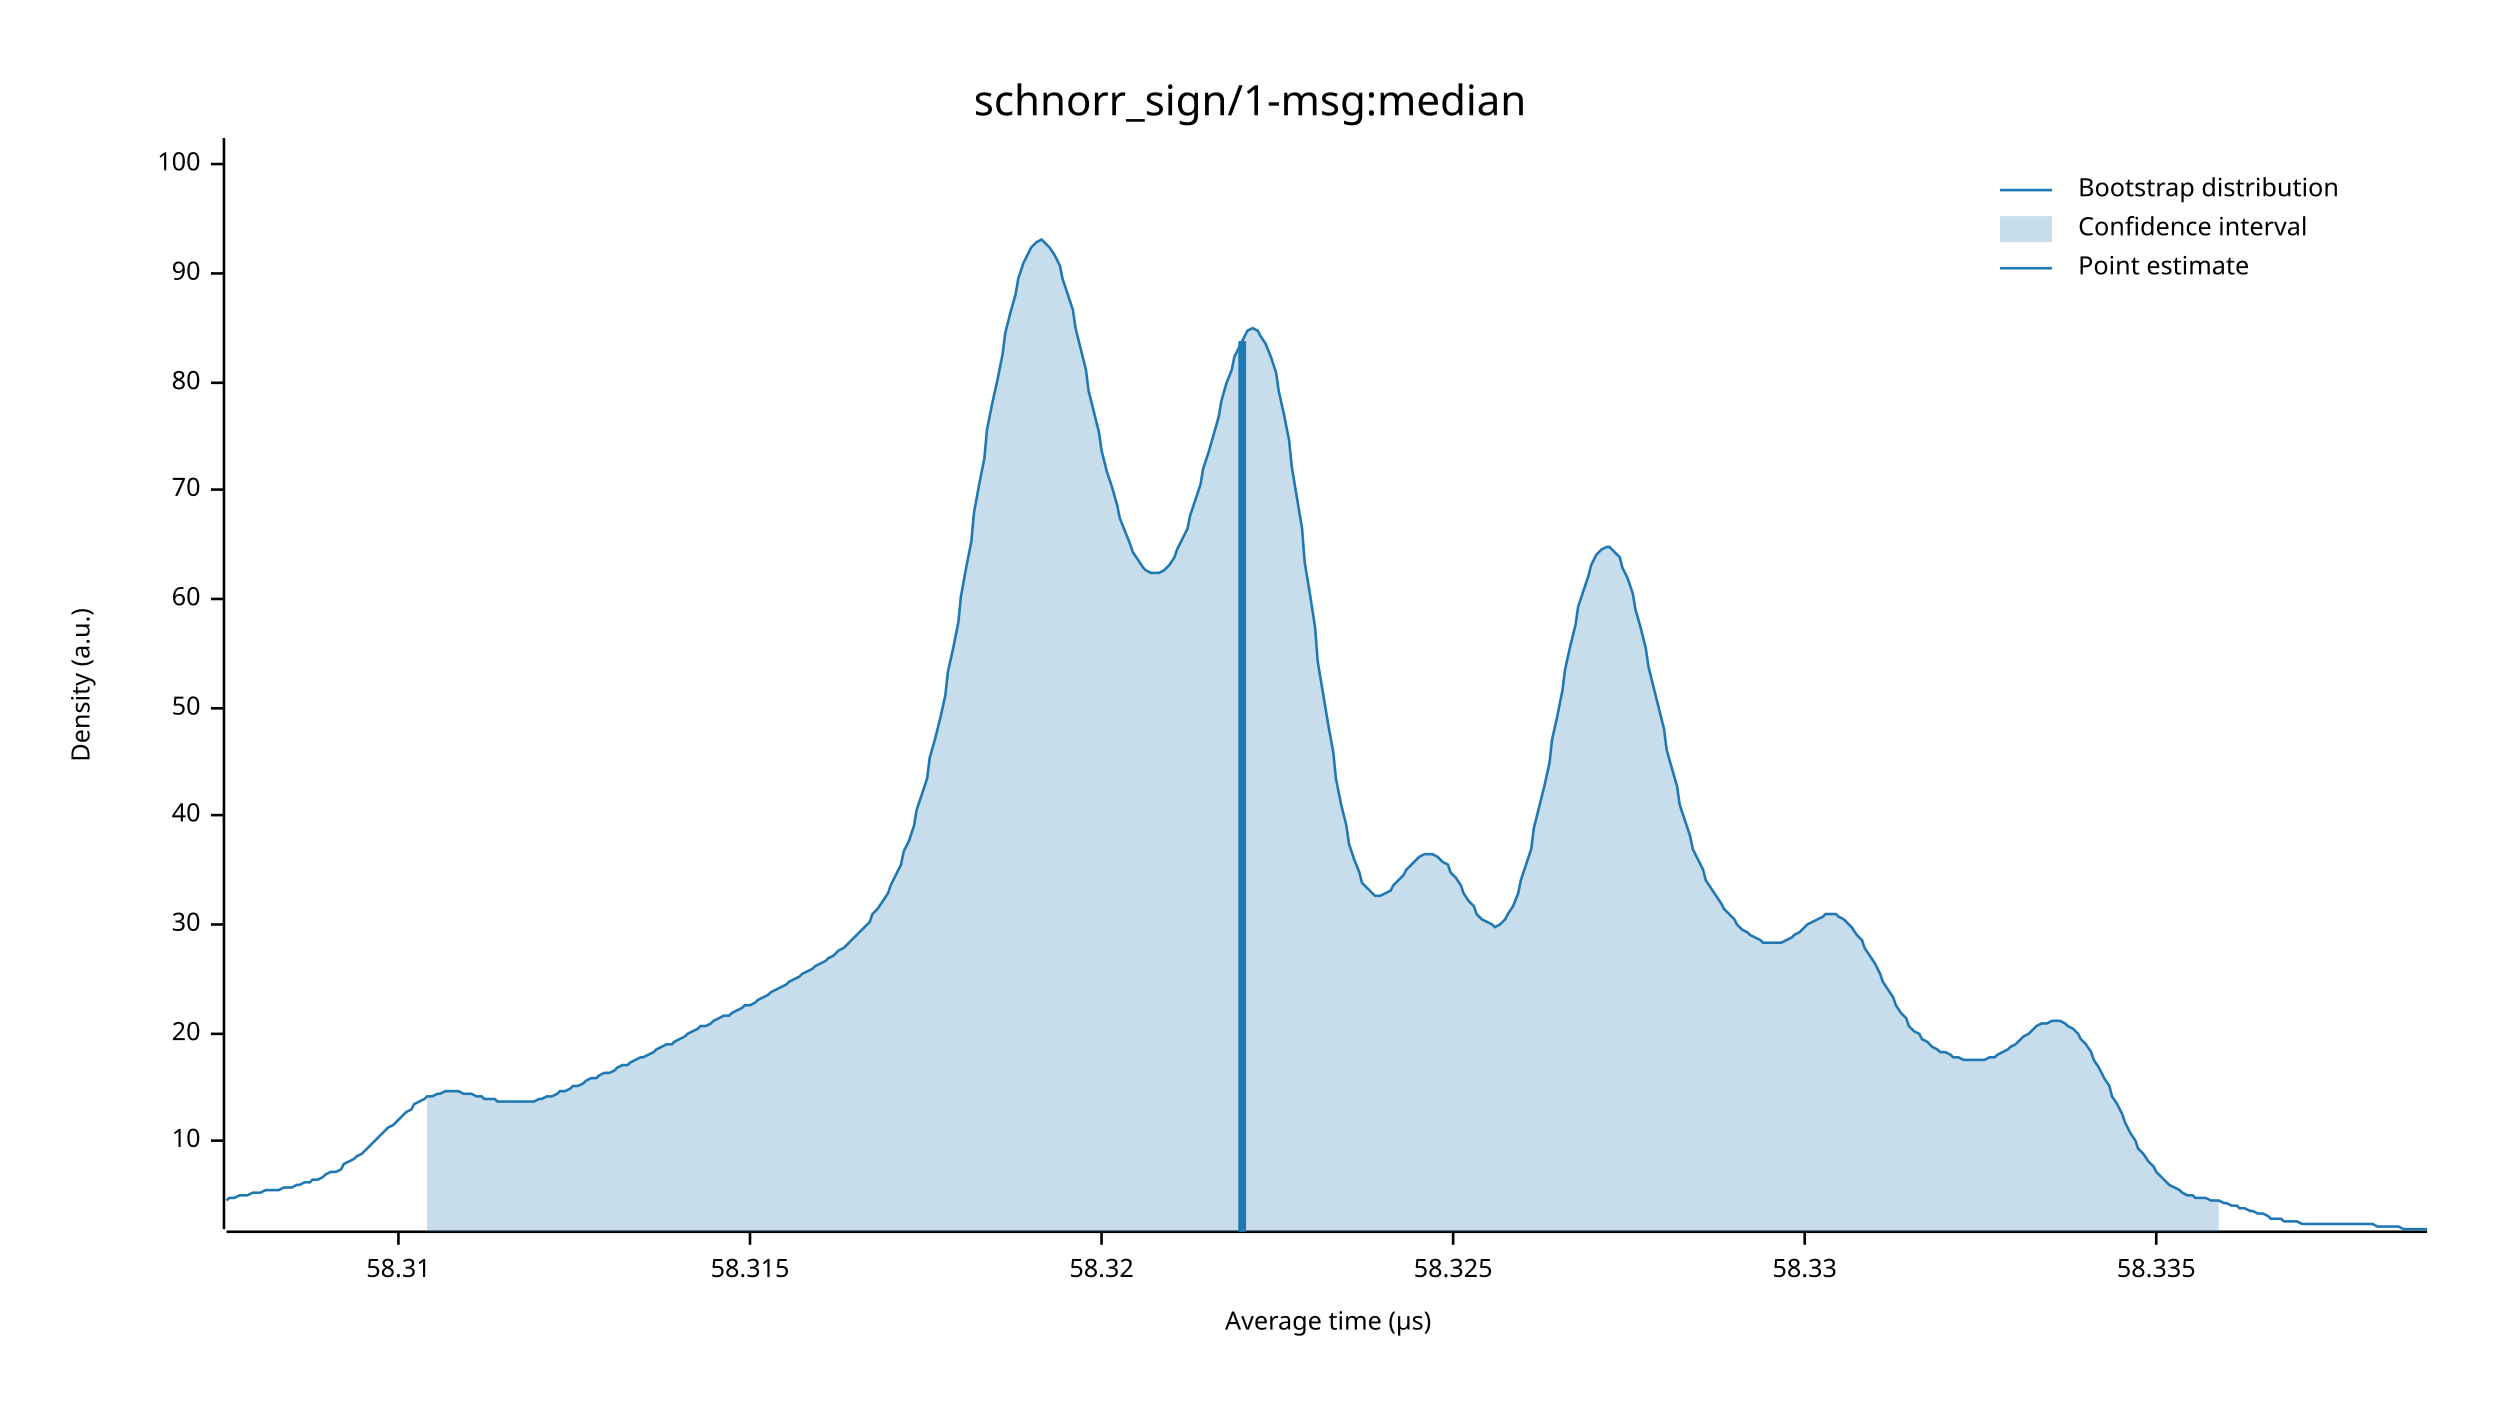
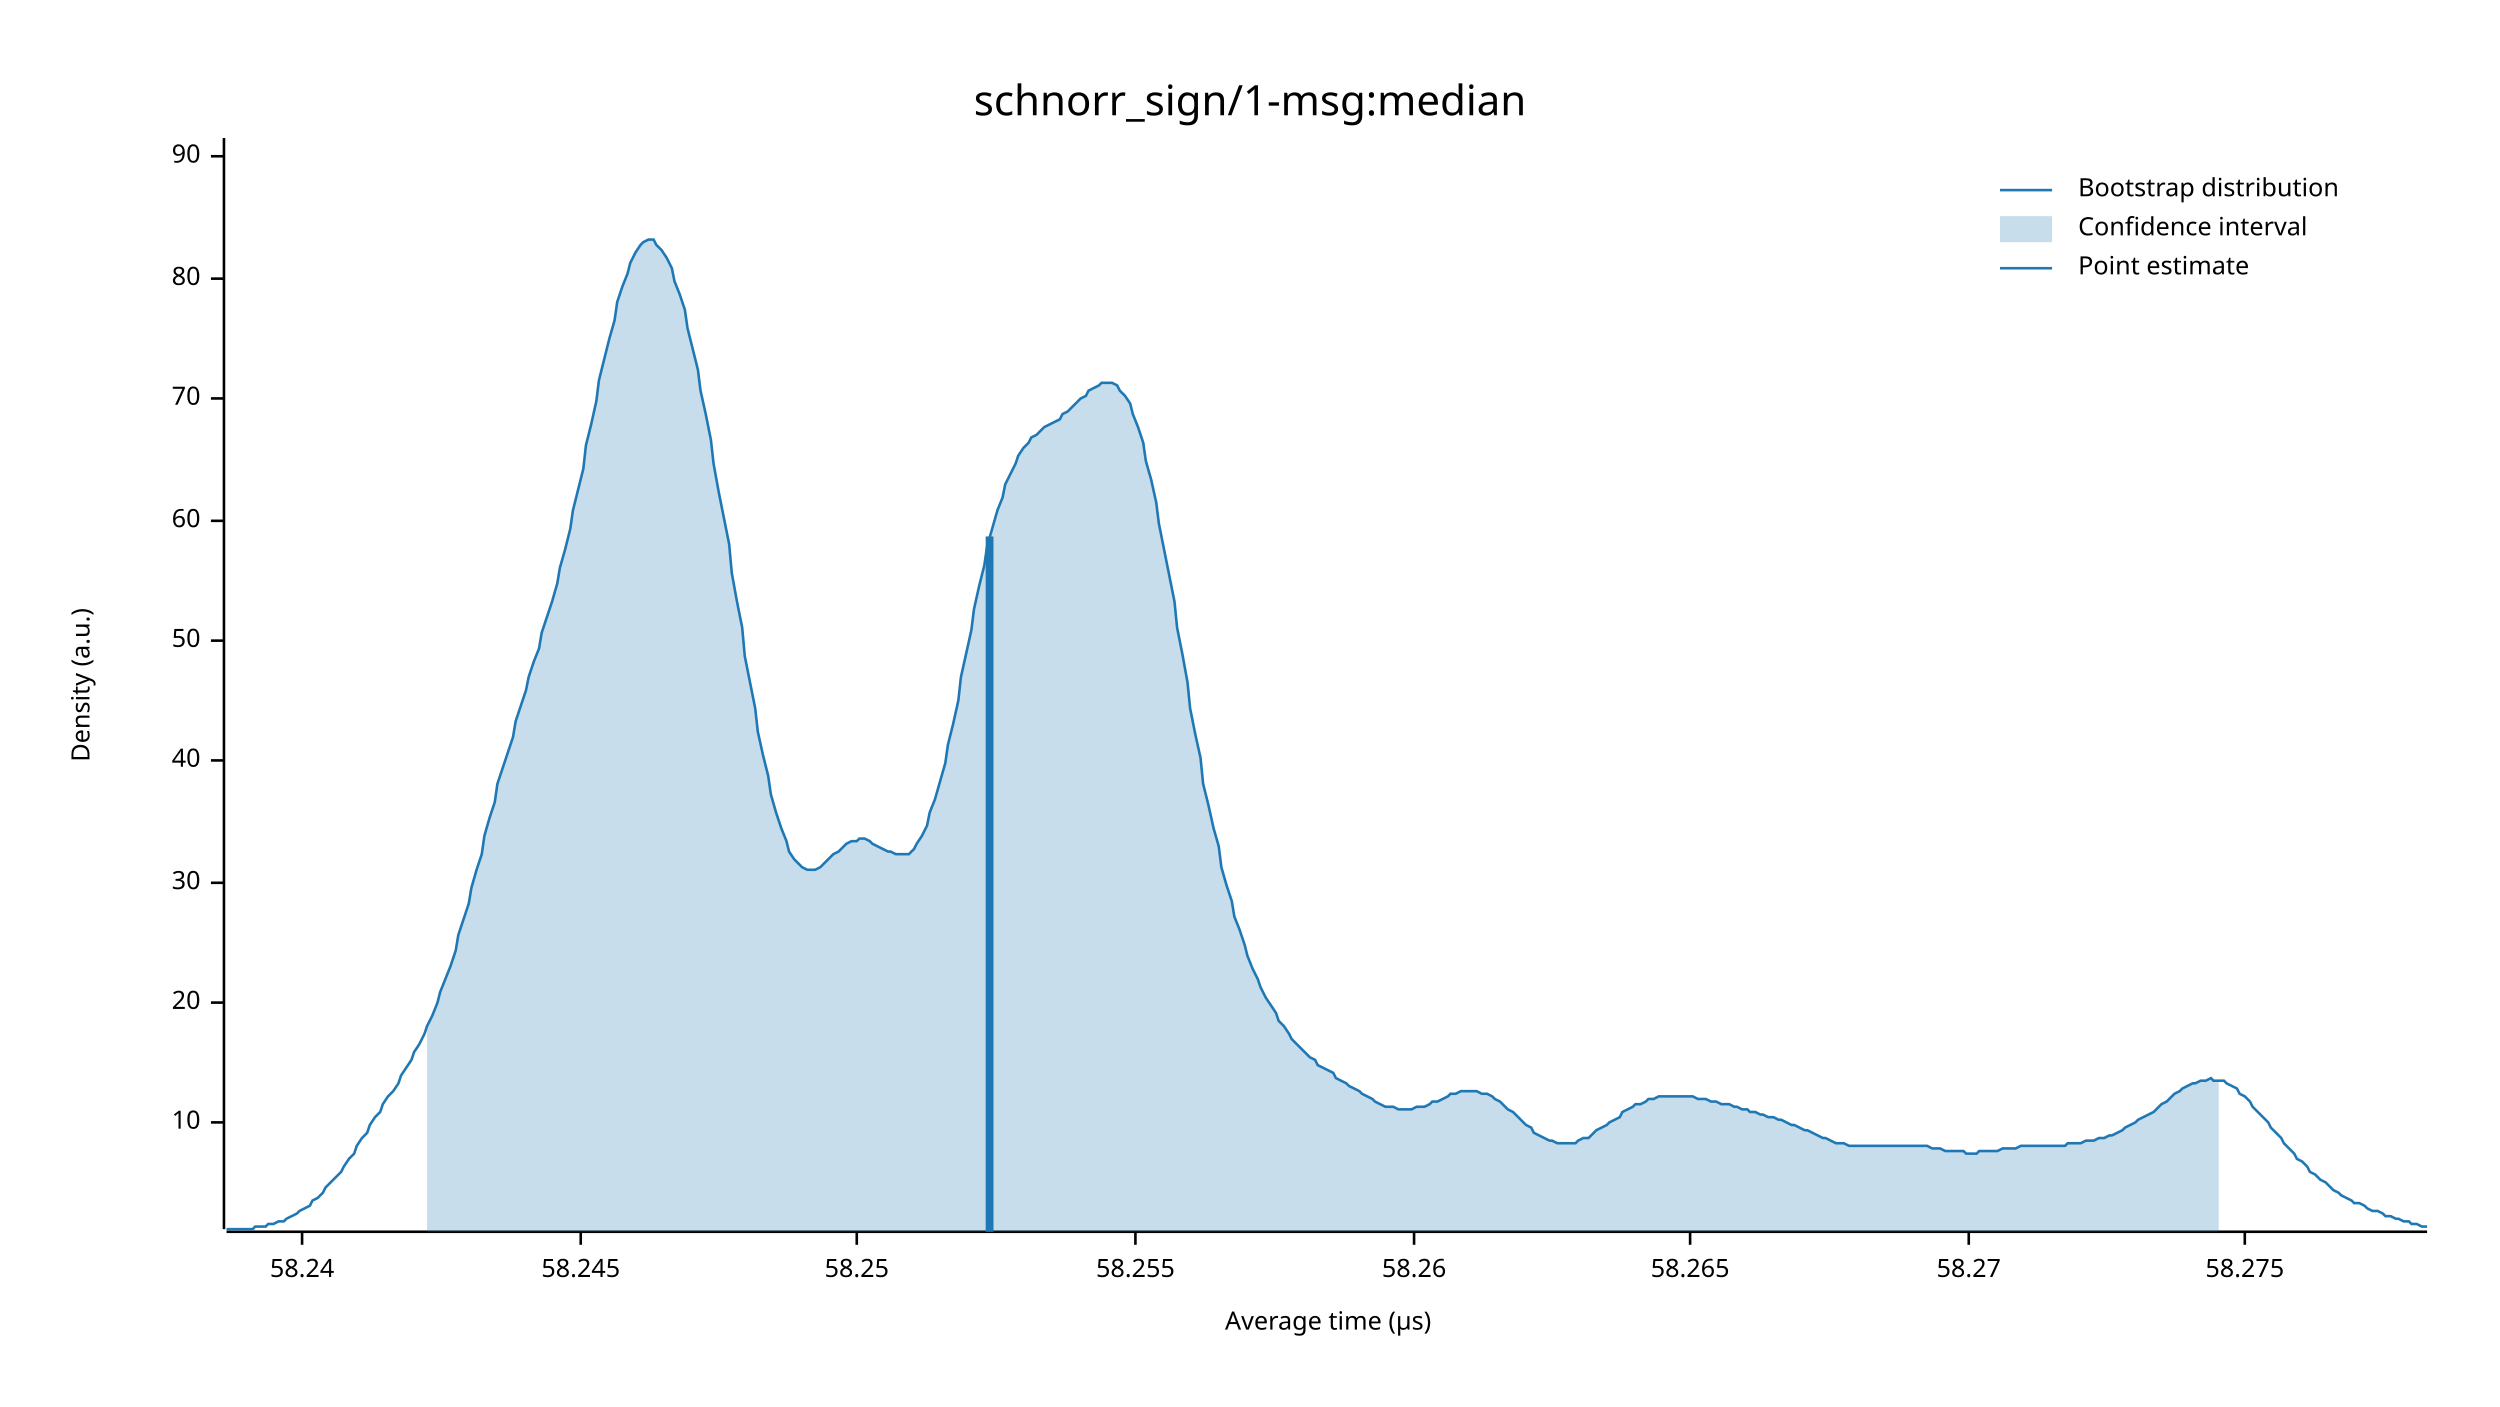
<svg xmlns="http://www.w3.org/2000/svg" width="960" height="540" viewBox="0 0 960 540">
  <text x="480" y="32" dy="0.76em" text-anchor="middle" font-family="sans-serif" font-size="16.129" opacity="1" fill="#000000">
schnorr_sign/1-msg:median
</text>
  <text x="27" y="263" dy="0.76em" text-anchor="middle" font-family="sans-serif" font-size="9.677" opacity="1" fill="#000000" transform="rotate(270, 27, 263)">
Density (a.u.)
</text>
  <text x="510" y="513" dy="-0.5ex" text-anchor="middle" font-family="sans-serif" font-size="9.677" opacity="1" fill="#000000">
Average time (µs)
</text>
  <polyline fill="none" opacity="1" stroke="#000000" stroke-width="1" points="86,53 86,472 " />
-   <text x="77" y="438" dy="0.5ex" text-anchor="end" font-family="sans-serif" font-size="9.677" opacity="1" fill="#000000">
+   <text x="77" y="431" dy="0.5ex" text-anchor="end" font-family="sans-serif" font-size="9.677" opacity="1" fill="#000000">
10
</text>
-   <polyline fill="none" opacity="1" stroke="#000000" stroke-width="1" points="81,438 86,438 " />
-   <text x="77" y="397" dy="0.5ex" text-anchor="end" font-family="sans-serif" font-size="9.677" opacity="1" fill="#000000">
+   <polyline fill="none" opacity="1" stroke="#000000" stroke-width="1" points="81,431 86,431 " />
+   <text x="77" y="385" dy="0.5ex" text-anchor="end" font-family="sans-serif" font-size="9.677" opacity="1" fill="#000000">
20
</text>
-   <polyline fill="none" opacity="1" stroke="#000000" stroke-width="1" points="81,397 86,397 " />
-   <text x="77" y="355" dy="0.5ex" text-anchor="end" font-family="sans-serif" font-size="9.677" opacity="1" fill="#000000">
+   <polyline fill="none" opacity="1" stroke="#000000" stroke-width="1" points="81,385 86,385 " />
+   <text x="77" y="339" dy="0.5ex" text-anchor="end" font-family="sans-serif" font-size="9.677" opacity="1" fill="#000000">
30
</text>
-   <polyline fill="none" opacity="1" stroke="#000000" stroke-width="1" points="81,355 86,355 " />
-   <text x="77" y="313" dy="0.5ex" text-anchor="end" font-family="sans-serif" font-size="9.677" opacity="1" fill="#000000">
+   <polyline fill="none" opacity="1" stroke="#000000" stroke-width="1" points="81,339 86,339 " />
+   <text x="77" y="292" dy="0.5ex" text-anchor="end" font-family="sans-serif" font-size="9.677" opacity="1" fill="#000000">
40
</text>
-   <polyline fill="none" opacity="1" stroke="#000000" stroke-width="1" points="81,313 86,313 " />
-   <text x="77" y="272" dy="0.5ex" text-anchor="end" font-family="sans-serif" font-size="9.677" opacity="1" fill="#000000">
+   <polyline fill="none" opacity="1" stroke="#000000" stroke-width="1" points="81,292 86,292 " />
+   <text x="77" y="246" dy="0.5ex" text-anchor="end" font-family="sans-serif" font-size="9.677" opacity="1" fill="#000000">
50
</text>
-   <polyline fill="none" opacity="1" stroke="#000000" stroke-width="1" points="81,272 86,272 " />
-   <text x="77" y="230" dy="0.5ex" text-anchor="end" font-family="sans-serif" font-size="9.677" opacity="1" fill="#000000">
+   <polyline fill="none" opacity="1" stroke="#000000" stroke-width="1" points="81,246 86,246 " />
+   <text x="77" y="200" dy="0.5ex" text-anchor="end" font-family="sans-serif" font-size="9.677" opacity="1" fill="#000000">
60
</text>
-   <polyline fill="none" opacity="1" stroke="#000000" stroke-width="1" points="81,230 86,230 " />
-   <text x="77" y="188" dy="0.5ex" text-anchor="end" font-family="sans-serif" font-size="9.677" opacity="1" fill="#000000">
+   <polyline fill="none" opacity="1" stroke="#000000" stroke-width="1" points="81,200 86,200 " />
+   <text x="77" y="153" dy="0.5ex" text-anchor="end" font-family="sans-serif" font-size="9.677" opacity="1" fill="#000000">
70
</text>
-   <polyline fill="none" opacity="1" stroke="#000000" stroke-width="1" points="81,188 86,188 " />
-   <text x="77" y="147" dy="0.5ex" text-anchor="end" font-family="sans-serif" font-size="9.677" opacity="1" fill="#000000">
+   <polyline fill="none" opacity="1" stroke="#000000" stroke-width="1" points="81,153 86,153 " />
+   <text x="77" y="107" dy="0.5ex" text-anchor="end" font-family="sans-serif" font-size="9.677" opacity="1" fill="#000000">
80
</text>
-   <polyline fill="none" opacity="1" stroke="#000000" stroke-width="1" points="81,147 86,147 " />
-   <text x="77" y="105" dy="0.5ex" text-anchor="end" font-family="sans-serif" font-size="9.677" opacity="1" fill="#000000">
+   <polyline fill="none" opacity="1" stroke="#000000" stroke-width="1" points="81,107 86,107 " />
+   <text x="77" y="60" dy="0.5ex" text-anchor="end" font-family="sans-serif" font-size="9.677" opacity="1" fill="#000000">
90
</text>
-   <polyline fill="none" opacity="1" stroke="#000000" stroke-width="1" points="81,105 86,105 " />
-   <text x="77" y="63" dy="0.5ex" text-anchor="end" font-family="sans-serif" font-size="9.677" opacity="1" fill="#000000">
- 100
+   <polyline fill="none" opacity="1" stroke="#000000" stroke-width="1" points="81,60 86,60 " />
+   <polyline fill="none" opacity="1" stroke="#000000" stroke-width="1" points="87,473 932,473 " />
+   <text x="116" y="483" dy="0.76em" text-anchor="middle" font-family="sans-serif" font-size="9.677" opacity="1" fill="#000000">
+ 58.24
</text>
-   <polyline fill="none" opacity="1" stroke="#000000" stroke-width="1" points="81,63 86,63 " />
-   <polyline fill="none" opacity="1" stroke="#000000" stroke-width="1" points="87,473 932,473 " />
-   <text x="153" y="483" dy="0.76em" text-anchor="middle" font-family="sans-serif" font-size="9.677" opacity="1" fill="#000000">
- 58.31
+   <polyline fill="none" opacity="1" stroke="#000000" stroke-width="1" points="116,473 116,478 " />
+   <text x="223" y="483" dy="0.76em" text-anchor="middle" font-family="sans-serif" font-size="9.677" opacity="1" fill="#000000">
+ 58.245
</text>
-   <polyline fill="none" opacity="1" stroke="#000000" stroke-width="1" points="153,473 153,478 " />
-   <text x="288" y="483" dy="0.76em" text-anchor="middle" font-family="sans-serif" font-size="9.677" opacity="1" fill="#000000">
- 58.315
+   <polyline fill="none" opacity="1" stroke="#000000" stroke-width="1" points="223,473 223,478 " />
+   <text x="329" y="483" dy="0.76em" text-anchor="middle" font-family="sans-serif" font-size="9.677" opacity="1" fill="#000000">
+ 58.25
</text>
-   <polyline fill="none" opacity="1" stroke="#000000" stroke-width="1" points="288,473 288,478 " />
-   <text x="423" y="483" dy="0.76em" text-anchor="middle" font-family="sans-serif" font-size="9.677" opacity="1" fill="#000000">
- 58.32
+   <polyline fill="none" opacity="1" stroke="#000000" stroke-width="1" points="329,473 329,478 " />
+   <text x="436" y="483" dy="0.76em" text-anchor="middle" font-family="sans-serif" font-size="9.677" opacity="1" fill="#000000">
+ 58.255
</text>
-   <polyline fill="none" opacity="1" stroke="#000000" stroke-width="1" points="423,473 423,478 " />
-   <text x="558" y="483" dy="0.76em" text-anchor="middle" font-family="sans-serif" font-size="9.677" opacity="1" fill="#000000">
- 58.325
+   <polyline fill="none" opacity="1" stroke="#000000" stroke-width="1" points="436,473 436,478 " />
+   <text x="543" y="483" dy="0.76em" text-anchor="middle" font-family="sans-serif" font-size="9.677" opacity="1" fill="#000000">
+ 58.26
</text>
-   <polyline fill="none" opacity="1" stroke="#000000" stroke-width="1" points="558,473 558,478 " />
-   <text x="693" y="483" dy="0.76em" text-anchor="middle" font-family="sans-serif" font-size="9.677" opacity="1" fill="#000000">
- 58.33
+   <polyline fill="none" opacity="1" stroke="#000000" stroke-width="1" points="543,473 543,478 " />
+   <text x="649" y="483" dy="0.76em" text-anchor="middle" font-family="sans-serif" font-size="9.677" opacity="1" fill="#000000">
+ 58.265
</text>
-   <polyline fill="none" opacity="1" stroke="#000000" stroke-width="1" points="693,473 693,478 " />
-   <text x="828" y="483" dy="0.76em" text-anchor="middle" font-family="sans-serif" font-size="9.677" opacity="1" fill="#000000">
- 58.335
+   <polyline fill="none" opacity="1" stroke="#000000" stroke-width="1" points="649,473 649,478 " />
+   <text x="756" y="483" dy="0.76em" text-anchor="middle" font-family="sans-serif" font-size="9.677" opacity="1" fill="#000000">
+ 58.27
</text>
-   <polyline fill="none" opacity="1" stroke="#000000" stroke-width="1" points="828,473 828,478 " />
-   <polyline fill="none" opacity="1" stroke="#1F78B4" stroke-width="1" points="87,461 88,460 90,460 92,459 93,459 95,459 97,458 98,458 100,458 102,457 103,457 105,457 107,457 109,456 110,456 112,456 114,455 115,455 117,454 119,454 120,453 122,453 124,452 125,451 127,450 129,450 131,449 132,447 134,446 136,445 137,444 139,443 141,441 142,440 144,438 146,436 147,435 149,433 151,432 153,430 154,429 156,427 158,426 159,424 161,423 163,422 164,421 166,421 168,420 169,420 171,419 173,419 175,419 176,419 178,420 180,420 181,420 183,421 185,421 186,422 188,422 190,422 191,423 193,423 195,423 197,423 198,423 200,423 202,423 203,423 205,423 207,422 208,422 210,421 212,421 214,420 215,419 217,419 219,418 220,417 222,417 224,416 225,415 227,414 229,414 230,413 232,412 234,412 236,411 237,410 239,409 241,409 242,408 244,407 246,406 247,406 249,405 251,404 252,403 254,402 256,401 258,401 259,400 261,399 263,398 264,397 266,396 268,395 269,394 271,394 273,393 274,392 276,391 278,390 280,390 281,389 283,388 285,387 286,386 288,386 290,385 291,384 293,383 295,382 296,381 298,380 300,379 302,378 303,377 305,376 307,375 308,374 310,373 312,372 313,371 315,370 317,369 318,368 320,367 322,365 324,364 325,363 327,361 329,359 330,358 332,356 334,354 335,351 337,349 339,346 341,343 342,340 344,336 346,332 347,327 349,323 351,317 352,311 354,305 356,299 357,291 359,284 361,276 363,267 364,258 366,249 368,239 369,229 371,218 373,208 374,197 376,186 378,176 379,165 381,155 383,146 385,136 386,128 388,120 390,113 391,107 393,101 395,97 396,95 398,93 400,92 401,93 403,95 405,98 407,102 408,107 410,113 412,119 413,126 415,134 417,142 418,150 420,158 422,166 423,173 425,181 427,187 429,194 430,199 432,204 434,209 435,212 437,215 439,218 440,219 442,220 444,220 445,220 447,219 449,217 451,214 452,211 454,207 456,203 457,198 459,192 461,186 462,180 464,174 466,167 468,160 469,154 471,147 473,142 474,137 476,133 478,129 479,127 481,126 483,127 484,129 486,132 488,137 490,143 491,150 493,159 495,169 496,179 498,191 500,203 501,216 503,228 505,241 506,254 508,266 510,278 512,289 513,299 515,309 517,317 518,324 520,330 522,335 523,339 525,341 527,343 528,344 530,344 532,343 534,342 535,340 537,338 539,336 540,334 542,332 544,330 545,329 547,328 549,328 550,328 552,329 554,331 556,332 557,335 559,337 561,340 562,343 564,346 566,348 567,351 569,353 571,354 573,355 574,356 576,355 578,353 579,351 581,348 583,343 584,338 586,332 588,326 589,318 591,310 593,302 595,293 596,284 598,275 600,265 601,257 603,248 605,240 606,233 608,227 610,221 611,217 613,213 615,211 617,210 618,210 620,212 622,214 623,218 625,222 627,228 628,234 630,241 632,249 633,256 635,264 637,272 639,280 640,288 642,295 644,302 645,309 647,315 649,321 650,326 652,330 654,334 655,338 657,341 659,344 661,347 662,349 664,351 666,353 667,355 669,357 671,358 672,359 674,360 676,361 677,362 679,362 681,362 683,362 684,362 686,361 688,360 689,359 691,358 693,356 694,355 696,354 698,353 700,352 701,351 703,351 705,351 706,352 708,353 710,355 711,356 713,359 715,361 716,364 718,367 720,370 722,374 723,377 725,380 727,383 728,386 730,389 732,391 733,394 735,396 737,397 738,399 740,400 742,402 744,403 745,404 747,404 749,405 750,406 752,406 754,407 755,407 757,407 759,407 760,407 762,407 764,406 766,406 767,405 769,404 771,403 772,402 774,401 776,399 777,398 779,397 781,395 782,394 784,393 786,393 788,392 789,392 791,392 793,393 794,394 796,395 798,397 799,399 801,401 803,404 804,407 806,410 808,414 810,417 811,421 813,424 815,428 816,431 818,435 820,438 821,441 823,443 825,446 827,448 828,450 830,452 832,454 833,455 835,456 837,457 838,458 840,459 842,459 843,460 845,460 847,460 849,461 850,461 852,461 854,462 855,462 857,463 859,463 860,464 862,464 864,465 865,465 867,466 869,466 871,467 872,468 874,468 876,468 877,469 879,469 881,469 882,469 884,470 886,470 887,470 889,470 891,470 893,470 894,470 896,470 898,470 899,470 901,470 903,470 904,470 906,470 908,470 909,470 911,470 913,471 915,471 916,471 918,471 920,471 921,471 923,472 925,472 926,472 928,472 930,472 932,472 " />
-   <polygon opacity="0.25" fill="#1F78B4" points="164,421 166,421 168,420 169,420 171,419 173,419 175,419 176,419 178,420 180,420 181,420 183,421 185,421 186,422 188,422 190,422 191,423 193,423 195,423 197,423 198,423 200,423 202,423 203,423 205,423 207,422 208,422 210,421 212,421 214,420 215,419 217,419 219,418 220,417 222,417 224,416 225,415 227,414 229,414 230,413 232,412 234,412 236,411 237,410 239,409 241,409 242,408 244,407 246,406 247,406 249,405 251,404 252,403 254,402 256,401 258,401 259,400 261,399 263,398 264,397 266,396 268,395 269,394 271,394 273,393 274,392 276,391 278,390 280,390 281,389 283,388 285,387 286,386 288,386 290,385 291,384 293,383 295,382 296,381 298,380 300,379 302,378 303,377 305,376 307,375 308,374 310,373 312,372 313,371 315,370 317,369 318,368 320,367 322,365 324,364 325,363 327,361 329,359 330,358 332,356 334,354 335,351 337,349 339,346 341,343 342,340 344,336 346,332 347,327 349,323 351,317 352,311 354,305 356,299 357,291 359,284 361,276 363,267 364,258 366,249 368,239 369,229 371,218 373,208 374,197 376,186 378,176 379,165 381,155 383,146 385,136 386,128 388,120 390,113 391,107 393,101 395,97 396,95 398,93 400,92 401,93 403,95 405,98 407,102 408,107 410,113 412,119 413,126 415,134 417,142 418,150 420,158 422,166 423,173 425,181 427,187 429,194 430,199 432,204 434,209 435,212 437,215 439,218 440,219 442,220 444,220 445,220 447,219 449,217 451,214 452,211 454,207 456,203 457,198 459,192 461,186 462,180 464,174 466,167 468,160 469,154 471,147 473,142 474,137 476,133 478,129 479,127 481,126 483,127 484,129 486,132 488,137 490,143 491,150 493,159 495,169 496,179 498,191 500,203 501,216 503,228 505,241 506,254 508,266 510,278 512,289 513,299 515,309 517,317 518,324 520,330 522,335 523,339 525,341 527,343 528,344 530,344 532,343 534,342 535,340 537,338 539,336 540,334 542,332 544,330 545,329 547,328 549,328 550,328 552,329 554,331 556,332 557,335 559,337 561,340 562,343 564,346 566,348 567,351 569,353 571,354 573,355 574,356 576,355 578,353 579,351 581,348 583,343 584,338 586,332 588,326 589,318 591,310 593,302 595,293 596,284 598,275 600,265 601,257 603,248 605,240 606,233 608,227 610,221 611,217 613,213 615,211 617,210 618,210 620,212 622,214 623,218 625,222 627,228 628,234 630,241 632,249 633,256 635,264 637,272 639,280 640,288 642,295 644,302 645,309 647,315 649,321 650,326 652,330 654,334 655,338 657,341 659,344 661,347 662,349 664,351 666,353 667,355 669,357 671,358 672,359 674,360 676,361 677,362 679,362 681,362 683,362 684,362 686,361 688,360 689,359 691,358 693,356 694,355 696,354 698,353 700,352 701,351 703,351 705,351 706,352 708,353 710,355 711,356 713,359 715,361 716,364 718,367 720,370 722,374 723,377 725,380 727,383 728,386 730,389 732,391 733,394 735,396 737,397 738,399 740,400 742,402 744,403 745,404 747,404 749,405 750,406 752,406 754,407 755,407 757,407 759,407 760,407 762,407 764,406 766,406 767,405 769,404 771,403 772,402 774,401 776,399 777,398 779,397 781,395 782,394 784,393 786,393 788,392 789,392 791,392 793,393 794,394 796,395 798,397 799,399 801,401 803,404 804,407 806,410 808,414 810,417 811,421 813,424 815,428 816,431 818,435 820,438 821,441 823,443 825,446 827,448 828,450 830,452 832,454 833,455 835,456 837,457 838,458 840,459 842,459 843,460 845,460 847,460 849,461 850,461 852,461 852,473 164,473 " />
-   <polyline fill="none" opacity="1" stroke="#1F78B4" stroke-width="3" points="477,473 477,131 " />
+   <polyline fill="none" opacity="1" stroke="#000000" stroke-width="1" points="756,473 756,478 " />
+   <text x="862" y="483" dy="0.76em" text-anchor="middle" font-family="sans-serif" font-size="9.677" opacity="1" fill="#000000">
+ 58.275
+ </text>
+   <polyline fill="none" opacity="1" stroke="#000000" stroke-width="1" points="862,473 862,478 " />
+   <polyline fill="none" opacity="1" stroke="#1F78B4" stroke-width="1" points="87,472 88,472 90,472 92,472 93,472 95,472 97,472 98,471 100,471 102,471 103,470 105,470 107,469 109,469 110,468 112,467 114,466 115,465 117,464 119,463 120,461 122,460 124,458 125,456 127,454 129,452 131,450 132,448 134,445 136,443 137,440 139,437 141,435 142,432 144,429 146,427 147,424 149,421 151,419 153,416 154,413 156,410 158,407 159,404 161,401 163,397 164,394 166,390 168,385 169,381 171,376 173,371 175,365 176,359 178,353 180,347 181,341 183,334 185,328 186,321 188,314 190,308 191,301 193,295 195,289 197,283 198,277 200,271 202,265 203,260 205,254 207,249 208,243 210,237 212,231 214,224 215,218 217,211 219,203 220,196 222,188 224,180 225,171 227,163 229,154 230,146 232,138 234,130 236,123 237,116 239,110 241,105 242,101 244,97 246,94 247,93 249,92 251,92 252,94 254,96 256,99 258,103 259,108 261,113 263,119 264,126 266,134 268,142 269,150 271,159 273,169 274,178 276,189 278,199 280,209 281,220 283,231 285,241 286,252 288,262 290,272 291,281 293,290 295,298 296,305 298,312 300,318 302,323 303,327 305,330 307,332 308,333 310,334 312,334 313,334 315,333 317,331 318,330 320,328 322,327 324,325 325,324 327,323 329,323 330,322 332,322 334,323 335,324 337,325 339,326 341,327 342,327 344,328 346,328 347,328 349,328 351,326 352,324 354,321 356,317 357,312 359,307 361,300 363,293 364,286 366,278 368,269 369,260 371,251 373,242 374,234 376,225 378,217 379,210 381,203 383,196 385,191 386,186 388,182 390,178 391,175 393,172 395,170 396,168 398,167 400,165 401,164 403,163 405,162 407,161 408,159 410,158 412,156 413,155 415,153 417,152 418,150 420,149 422,148 423,147 425,147 427,147 429,148 430,150 432,152 434,155 435,159 437,164 439,170 440,177 442,184 444,193 445,201 447,211 449,221 451,231 452,241 454,251 456,262 457,272 459,282 461,291 462,301 464,309 466,318 468,325 469,333 471,340 473,346 474,352 476,357 478,363 479,367 481,372 483,376 484,379 486,383 488,386 490,389 491,392 493,394 495,397 496,399 498,401 500,403 501,404 503,406 505,407 506,409 508,410 510,411 512,412 513,414 515,415 517,416 518,417 520,418 522,419 523,420 525,421 527,422 528,423 530,424 532,425 534,425 535,425 537,426 539,426 540,426 542,426 544,425 545,425 547,425 549,424 550,423 552,423 554,422 556,421 557,420 559,420 561,419 562,419 564,419 566,419 567,419 569,420 571,420 573,421 574,422 576,423 578,425 579,426 581,427 583,429 584,430 586,432 588,433 589,435 591,436 593,437 595,438 596,438 598,439 600,439 601,439 603,439 605,439 606,438 608,437 610,437 611,436 613,434 615,433 617,432 618,431 620,430 622,429 623,427 625,426 627,425 628,424 630,424 632,423 633,422 635,422 637,421 639,421 640,421 642,421 644,421 645,421 647,421 649,421 650,421 652,422 654,422 655,422 657,423 659,423 661,424 662,424 664,424 666,425 667,425 669,426 671,426 672,427 674,427 676,428 677,428 679,429 681,429 683,430 684,430 686,431 688,432 689,432 691,433 693,434 694,434 696,435 698,436 700,437 701,437 703,438 705,439 706,439 708,439 710,440 711,440 713,440 715,440 716,440 718,440 720,440 722,440 723,440 725,440 727,440 728,440 730,440 732,440 733,440 735,440 737,440 738,440 740,440 742,441 744,441 745,441 747,442 749,442 750,442 752,442 754,442 755,443 757,443 759,443 760,442 762,442 764,442 766,442 767,442 769,441 771,441 772,441 774,441 776,440 777,440 779,440 781,440 782,440 784,440 786,440 788,440 789,440 791,440 793,440 794,439 796,439 798,439 799,439 801,438 803,438 804,438 806,437 808,437 810,436 811,436 813,435 815,434 816,433 818,432 820,431 821,430 823,429 825,428 827,427 828,426 830,424 832,423 833,422 835,420 837,419 838,418 840,417 842,416 843,416 845,415 847,415 849,414 850,415 852,415 854,415 855,416 857,417 859,418 860,420 862,421 864,423 865,425 867,427 869,429 871,431 872,433 874,435 876,437 877,439 879,441 881,443 882,445 884,446 886,448 887,450 889,451 891,453 893,454 894,455 896,457 898,458 899,459 901,460 903,461 904,462 906,462 908,463 909,464 911,465 913,465 915,466 916,467 918,467 920,468 921,468 923,469 925,469 926,470 928,470 930,471 932,471 " />
+   <polygon opacity="0.25" fill="#1F78B4" points="164,394 166,390 168,385 169,381 171,376 173,371 175,365 176,359 178,353 180,347 181,341 183,334 185,328 186,321 188,314 190,308 191,301 193,295 195,289 197,283 198,277 200,271 202,265 203,260 205,254 207,249 208,243 210,237 212,231 214,224 215,218 217,211 219,203 220,196 222,188 224,180 225,171 227,163 229,154 230,146 232,138 234,130 236,123 237,116 239,110 241,105 242,101 244,97 246,94 247,93 249,92 251,92 252,94 254,96 256,99 258,103 259,108 261,113 263,119 264,126 266,134 268,142 269,150 271,159 273,169 274,178 276,189 278,199 280,209 281,220 283,231 285,241 286,252 288,262 290,272 291,281 293,290 295,298 296,305 298,312 300,318 302,323 303,327 305,330 307,332 308,333 310,334 312,334 313,334 315,333 317,331 318,330 320,328 322,327 324,325 325,324 327,323 329,323 330,322 332,322 334,323 335,324 337,325 339,326 341,327 342,327 344,328 346,328 347,328 349,328 351,326 352,324 354,321 356,317 357,312 359,307 361,300 363,293 364,286 366,278 368,269 369,260 371,251 373,242 374,234 376,225 378,217 379,210 381,203 383,196 385,191 386,186 388,182 390,178 391,175 393,172 395,170 396,168 398,167 400,165 401,164 403,163 405,162 407,161 408,159 410,158 412,156 413,155 415,153 417,152 418,150 420,149 422,148 423,147 425,147 427,147 429,148 430,150 432,152 434,155 435,159 437,164 439,170 440,177 442,184 444,193 445,201 447,211 449,221 451,231 452,241 454,251 456,262 457,272 459,282 461,291 462,301 464,309 466,318 468,325 469,333 471,340 473,346 474,352 476,357 478,363 479,367 481,372 483,376 484,379 486,383 488,386 490,389 491,392 493,394 495,397 496,399 498,401 500,403 501,404 503,406 505,407 506,409 508,410 510,411 512,412 513,414 515,415 517,416 518,417 520,418 522,419 523,420 525,421 527,422 528,423 530,424 532,425 534,425 535,425 537,426 539,426 540,426 542,426 544,425 545,425 547,425 549,424 550,423 552,423 554,422 556,421 557,420 559,420 561,419 562,419 564,419 566,419 567,419 569,420 571,420 573,421 574,422 576,423 578,425 579,426 581,427 583,429 584,430 586,432 588,433 589,435 591,436 593,437 595,438 596,438 598,439 600,439 601,439 603,439 605,439 606,438 608,437 610,437 611,436 613,434 615,433 617,432 618,431 620,430 622,429 623,427 625,426 627,425 628,424 630,424 632,423 633,422 635,422 637,421 639,421 640,421 642,421 644,421 645,421 647,421 649,421 650,421 652,422 654,422 655,422 657,423 659,423 661,424 662,424 664,424 666,425 667,425 669,426 671,426 672,427 674,427 676,428 677,428 679,429 681,429 683,430 684,430 686,431 688,432 689,432 691,433 693,434 694,434 696,435 698,436 700,437 701,437 703,438 705,439 706,439 708,439 710,440 711,440 713,440 715,440 716,440 718,440 720,440 722,440 723,440 725,440 727,440 728,440 730,440 732,440 733,440 735,440 737,440 738,440 740,440 742,441 744,441 745,441 747,442 749,442 750,442 752,442 754,442 755,443 757,443 759,443 760,442 762,442 764,442 766,442 767,442 769,441 771,441 772,441 774,441 776,440 777,440 779,440 781,440 782,440 784,440 786,440 788,440 789,440 791,440 793,440 794,439 796,439 798,439 799,439 801,438 803,438 804,438 806,437 808,437 810,436 811,436 813,435 815,434 816,433 818,432 820,431 821,430 823,429 825,428 827,427 828,426 830,424 832,423 833,422 835,420 837,419 838,418 840,417 842,416 843,416 845,415 847,415 849,414 850,415 852,415 852,473 164,473 " />
+   <polyline fill="none" opacity="1" stroke="#1F78B4" stroke-width="3" points="380,473 380,206 " />
  <text x="798" y="68" dy="0.76em" text-anchor="start" font-family="sans-serif" font-size="9.677" opacity="1" fill="#000000">
Bootstrap distribution
</text>
  <text x="798" y="83" dy="0.76em" text-anchor="start" font-family="sans-serif" font-size="9.677" opacity="1" fill="#000000">
Confidence interval
</text>
  <text x="798" y="98" dy="0.76em" text-anchor="start" font-family="sans-serif" font-size="9.677" opacity="1" fill="#000000">
Point estimate
</text>
  <polyline fill="none" opacity="1" stroke="#1F78B4" stroke-width="1" points="768,73 788,73 " />
  <rect x="768" y="83" width="20" height="10" opacity="0.25" fill="#1F78B4" stroke="none" />
  <polyline fill="none" opacity="1" stroke="#1F78B4" stroke-width="1" points="768,103 788,103 " />
</svg>
